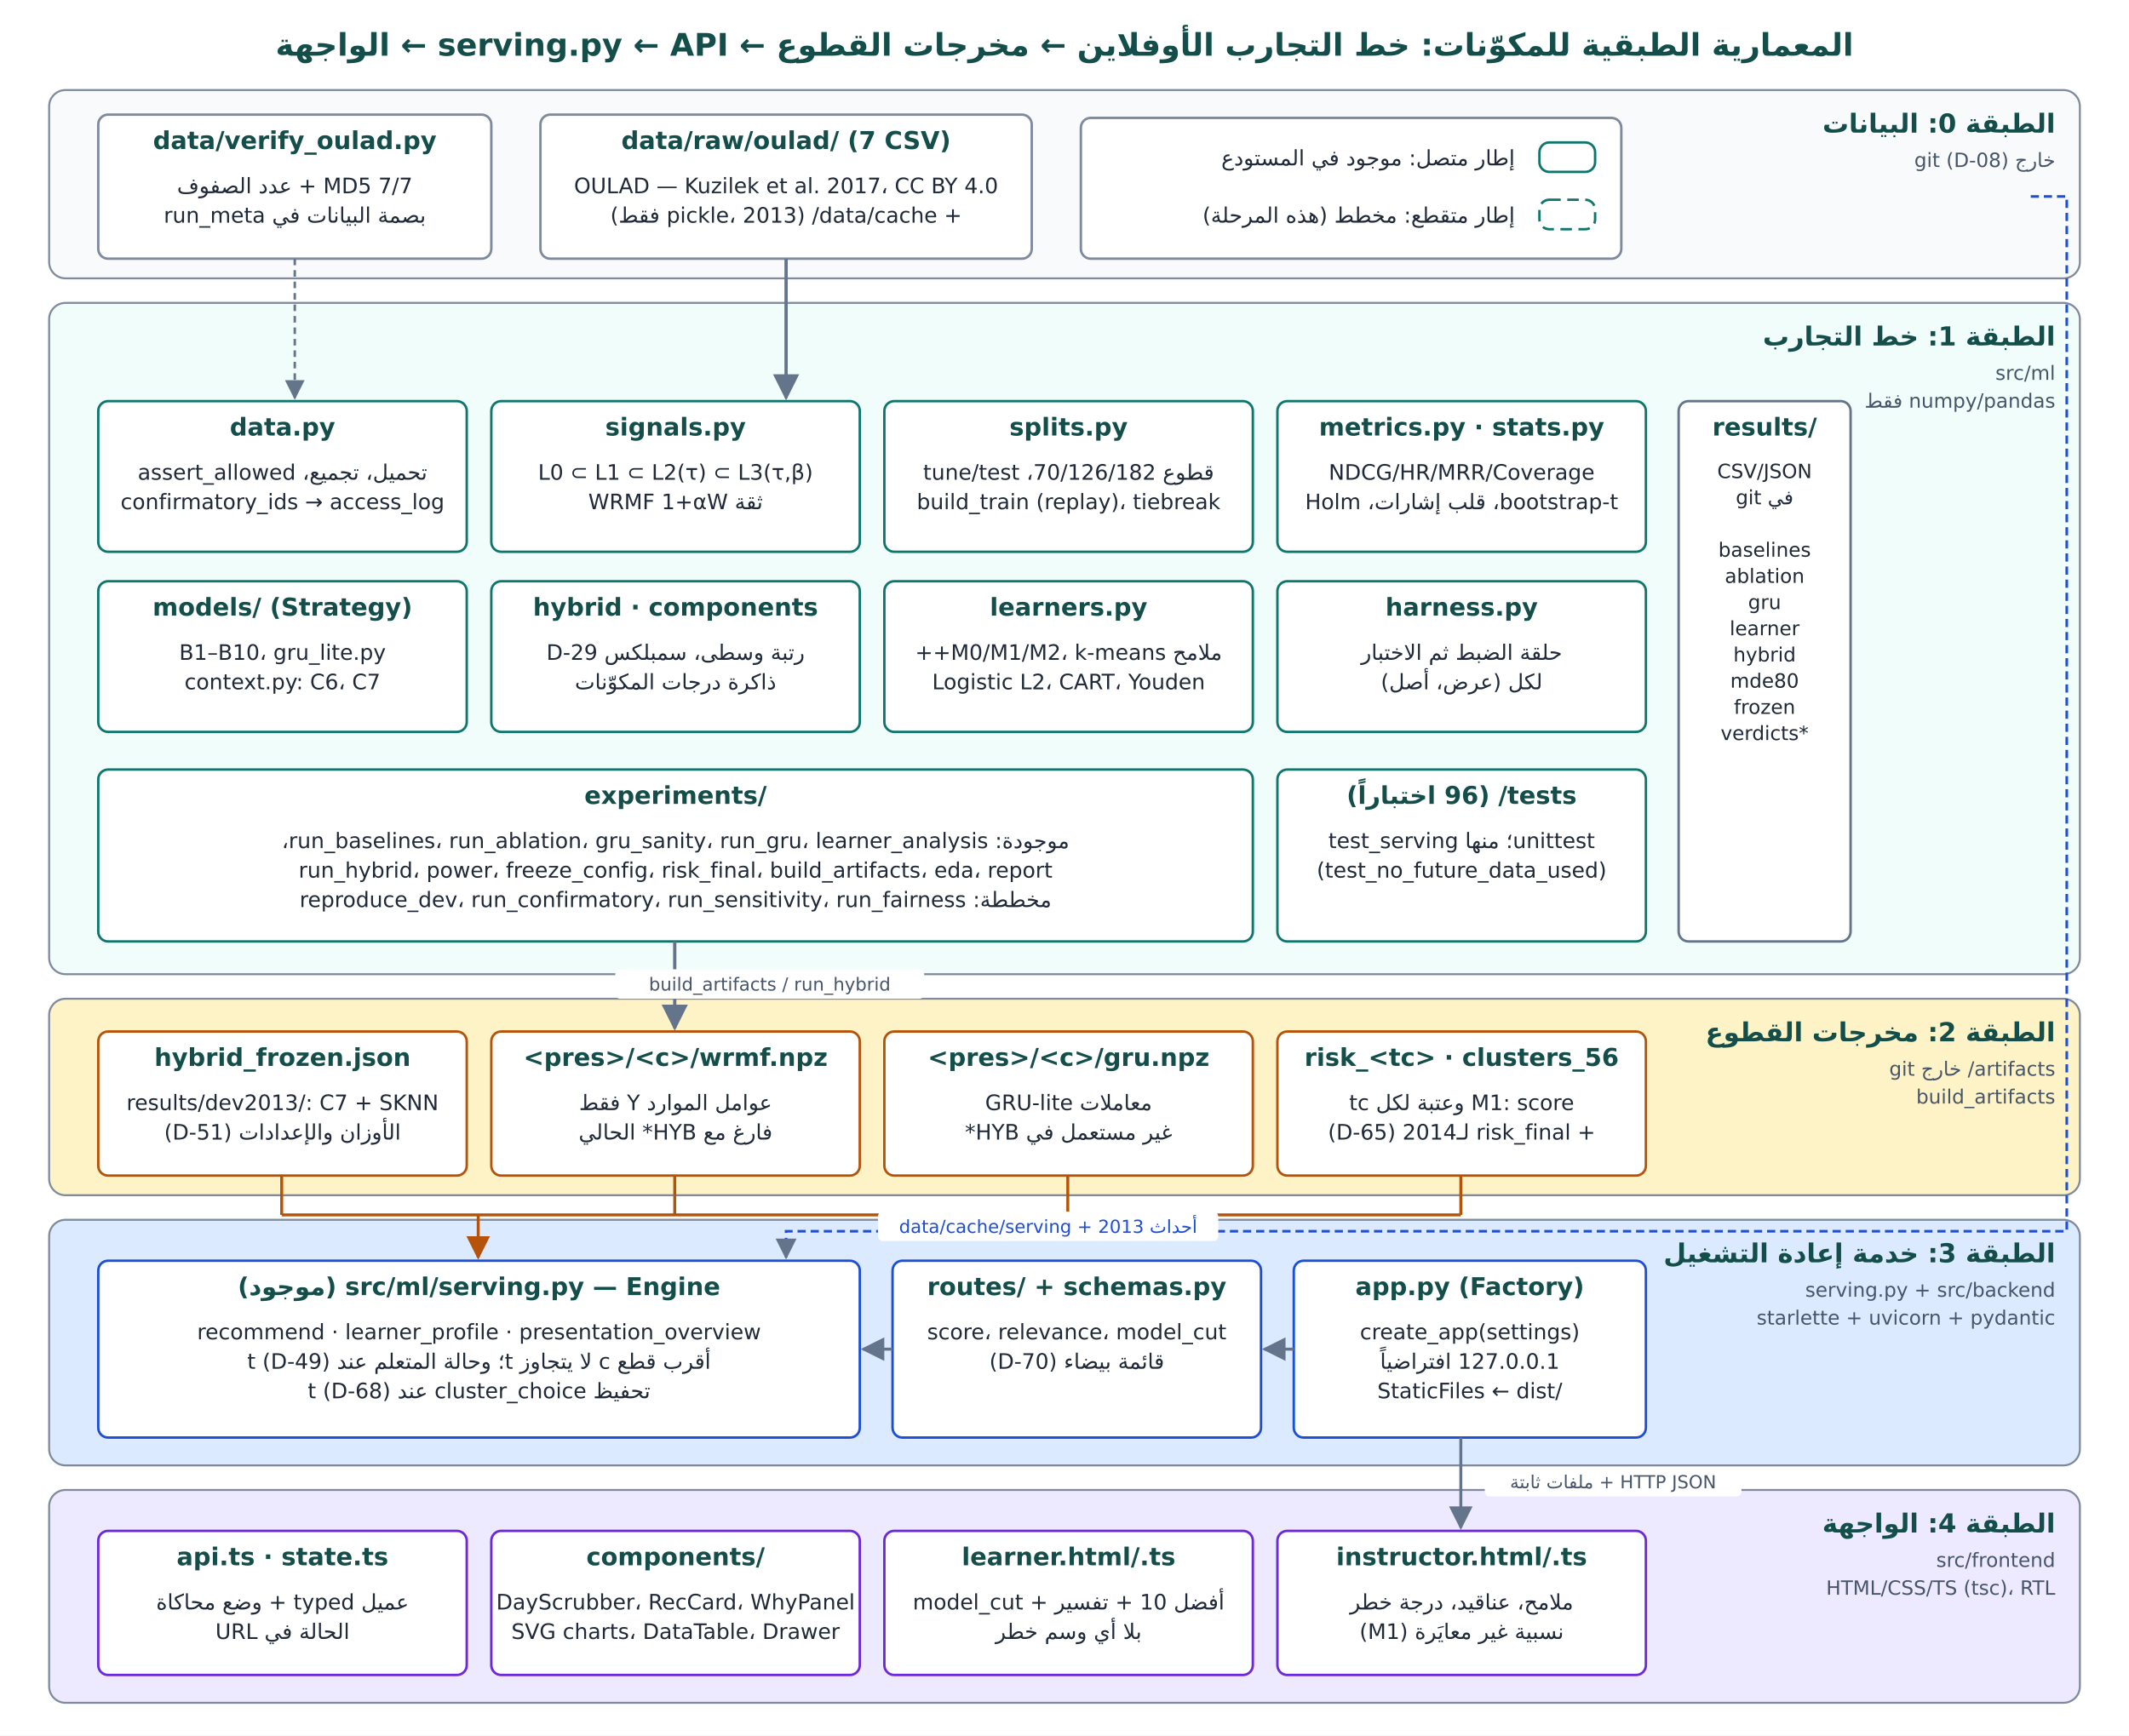
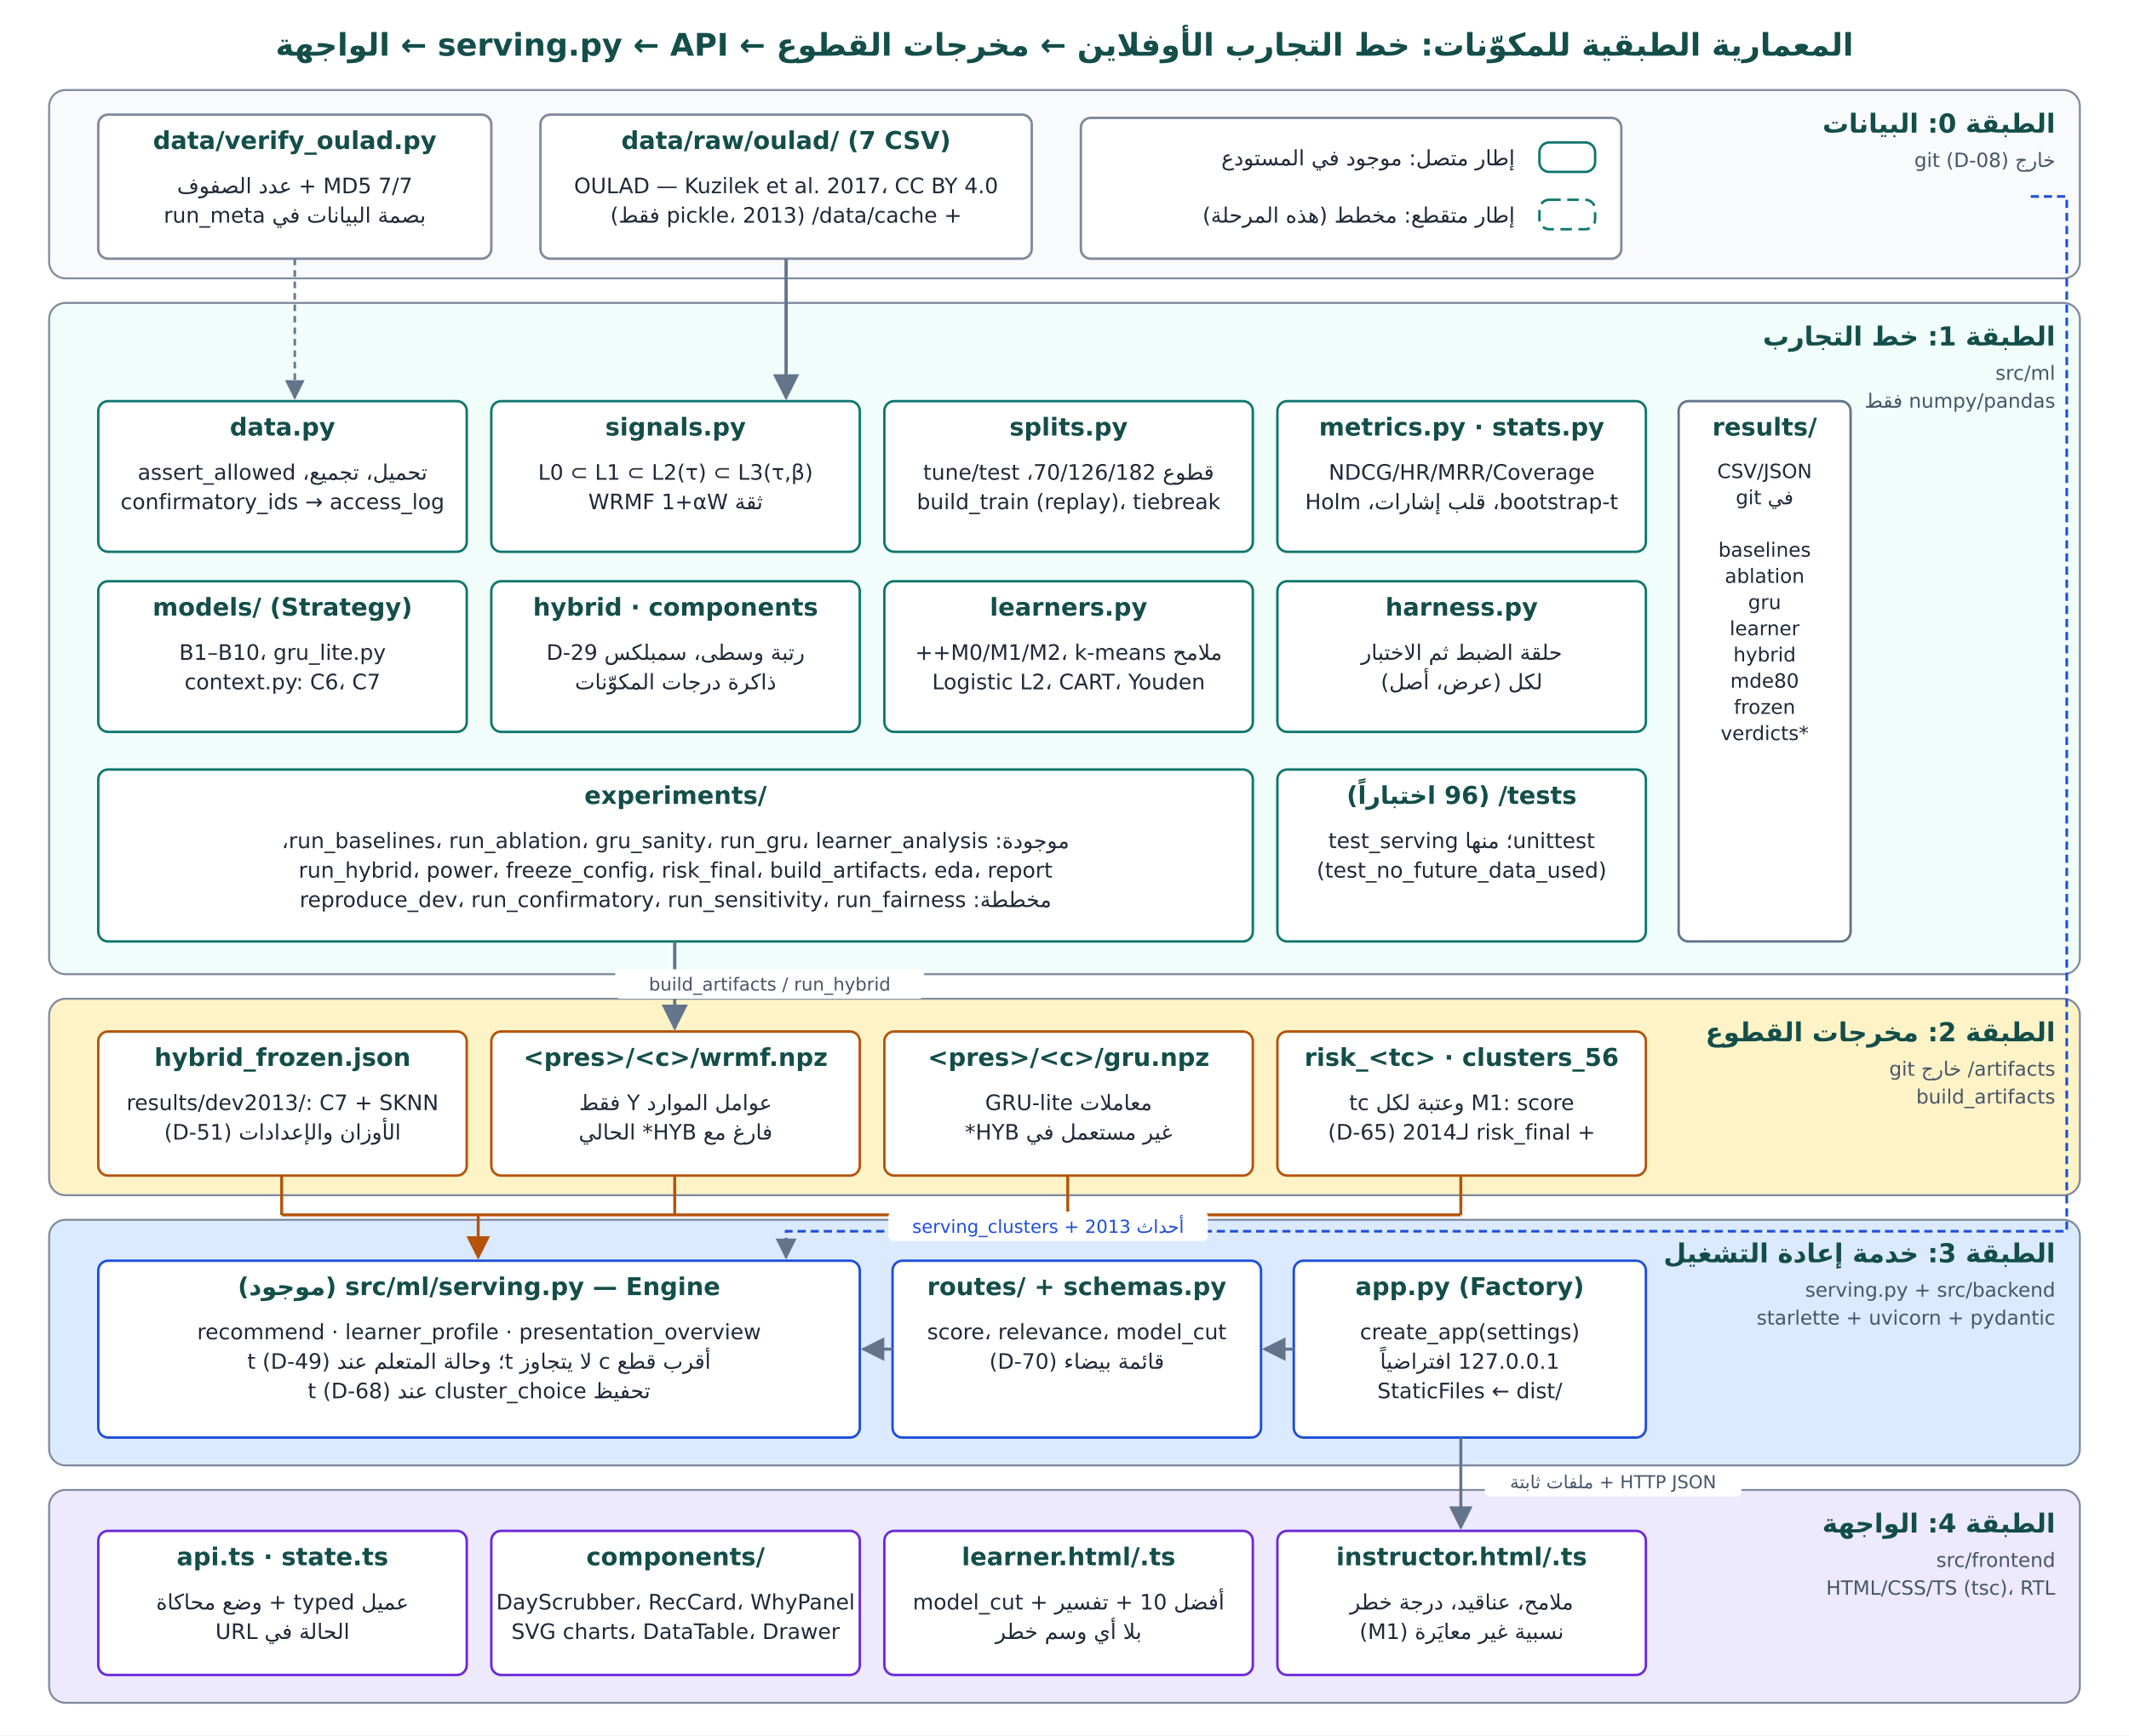
<svg xmlns="http://www.w3.org/2000/svg" width="1300" height="1060" viewBox="0 0 1300 1060" font-family="DejaVu Sans, Arial, sans-serif">
  <defs>
    <marker id="arr" viewBox="0 0 10 10" refX="9" refY="5" markerWidth="8" markerHeight="8" orient="auto-start-reverse">
      <path d="M0,0 L10,5 L0,10 z" fill="#64748B" />
    </marker>
    <marker id="arrs" viewBox="0 0 10 10" refX="1" refY="5" markerWidth="8" markerHeight="8" orient="auto-start-reverse">
      <path d="M0,0 L10,5 L0,10 z" fill="#64748B" />
    </marker>
    <marker id="arrp" viewBox="0 0 10 10" refX="9" refY="5" markerWidth="8" markerHeight="8" orient="auto-start-reverse">
      <path d="M0,0 L10,5 L0,10 z" fill="#0F766E" />
    </marker>
    <marker id="arra" viewBox="0 0 10 10" refX="9" refY="5" markerWidth="8" markerHeight="8" orient="auto-start-reverse">
      <path d="M0,0 L10,5 L0,10 z" fill="#B45309" />
    </marker>
    <marker id="open" viewBox="0 0 12 12" refX="11" refY="6" markerWidth="10" markerHeight="10" orient="auto-start-reverse">
      <path d="M0,0 L11,6 L0,12" fill="none" stroke="#64748B" stroke-width="1.5" />
    </marker>
  </defs>
  <rect x="0" y="0" width="1300" height="1060" fill="#ffffff" />
  <text x="650" y="34" font-family="DejaVu Sans, Arial, sans-serif" font-size="19" font-weight="bold" fill="#134E4A" text-anchor="middle" direction="rtl">المعمارية الطبقية للمكوّنات: خط التجارب الأوفلاين ← مخرجات القطوع ← serving.py ← API ← الواجهة</text>
  <rect x="30" y="55" width="1240" height="115" rx="10" fill="#F8FAFC" stroke="#7F8A9C" stroke-width="1.2" />
  <text x="1255" y="81" font-family="DejaVu Sans, Arial, sans-serif" font-size="16" font-weight="bold" fill="#134E4A" text-anchor="start" direction="rtl">الطبقة 0: البيانات</text>
  <text x="1255" y="102" font-family="DejaVu Sans, Arial, sans-serif" font-size="12" font-weight="normal" fill="#475569" text-anchor="start" direction="rtl">خارج git (D-08)</text>
  <rect x="330" y="70" width="300" height="88" rx="6" fill="#fff" stroke="#7F8A9C" stroke-width="1.5" />
  <text x="480.0" y="91" font-family="DejaVu Sans, Arial, sans-serif" font-size="15" font-weight="bold" fill="#134E4A" text-anchor="middle">data/raw/oulad/ (7 CSV)</text>
  <text x="480.0" y="118" font-family="DejaVu Sans, Arial, sans-serif" font-size="13" font-weight="normal" fill="#1F2937" text-anchor="middle" direction="rtl">OULAD — Kuzilek et al. 2017، CC BY 4.0</text>
  <text x="480.0" y="136" font-family="DejaVu Sans, Arial, sans-serif" font-size="13" font-weight="normal" fill="#1F2937" text-anchor="middle" direction="rtl">+ data/cache/ (pickle، 2013 فقط)</text>
  <rect x="60" y="70" width="240" height="88" rx="6" fill="#fff" stroke="#7F8A9C" stroke-width="1.5" />
  <text x="180.0" y="91" font-family="DejaVu Sans, Arial, sans-serif" font-size="15" font-weight="bold" fill="#134E4A" text-anchor="middle">data/verify_oulad.py</text>
  <text x="180.0" y="118" font-family="DejaVu Sans, Arial, sans-serif" font-size="13" font-weight="normal" fill="#1F2937" text-anchor="middle" direction="rtl">MD5 7/7 + عدد الصفوف</text>
  <text x="180.0" y="136" font-family="DejaVu Sans, Arial, sans-serif" font-size="13" font-weight="normal" fill="#1F2937" text-anchor="middle" direction="rtl">بصمة البيانات في run_meta</text>
  <rect x="660" y="72" width="330" height="86" rx="6" fill="#fff" stroke="#7F8A9C" stroke-width="1.5" />
  <rect x="940" y="87" width="34" height="18" rx="6" fill="#fff" stroke="#0F766E" stroke-width="1.5" />
  <text x="925" y="101" font-family="DejaVu Sans, Arial, sans-serif" font-size="13" font-weight="normal" fill="#1F2937" text-anchor="start" direction="rtl">إطار متصل: موجود في المستودع</text>
  <rect x="940" y="122" width="34" height="18" rx="6" fill="#fff" stroke="#0F766E" stroke-width="1.5" stroke-dasharray="7 4" />
  <text x="925" y="136" font-family="DejaVu Sans, Arial, sans-serif" font-size="13" font-weight="normal" fill="#1F2937" text-anchor="start" direction="rtl">إطار متقطع: مخطط (هذه المرحلة)</text>
  <rect x="30" y="185" width="1240" height="410" rx="10" fill="#F0FDFA" stroke="#7F8A9C" stroke-width="1.2" />
  <text x="1255" y="211" font-family="DejaVu Sans, Arial, sans-serif" font-size="16" font-weight="bold" fill="#134E4A" text-anchor="start" direction="rtl">الطبقة 1: خط التجارب</text>
  <text x="1255" y="232" font-family="DejaVu Sans, Arial, sans-serif" font-size="12" font-weight="normal" fill="#475569" text-anchor="end">src/ml</text>
  <text x="1255" y="249" font-family="DejaVu Sans, Arial, sans-serif" font-size="12" font-weight="normal" fill="#475569" text-anchor="start" direction="rtl">numpy/pandas فقط</text>
  <rect x="60" y="245" width="225" height="92" rx="6" fill="#fff" stroke="#0F766E" stroke-width="1.5" />
  <text x="172.5" y="266" font-family="DejaVu Sans, Arial, sans-serif" font-size="15" font-weight="bold" fill="#134E4A" text-anchor="middle">data.py</text>
  <text x="172.5" y="293" font-family="DejaVu Sans, Arial, sans-serif" font-size="13" font-weight="normal" fill="#1F2937" text-anchor="middle" direction="rtl">تحميل، تجميع، assert_allowed</text>
  <text x="172.5" y="311" font-family="DejaVu Sans, Arial, sans-serif" font-size="13" font-weight="normal" fill="#1F2937" text-anchor="middle">confirmatory_ids → access_log</text>
  <rect x="300" y="245" width="225" height="92" rx="6" fill="#fff" stroke="#0F766E" stroke-width="1.5" />
  <text x="412.5" y="266" font-family="DejaVu Sans, Arial, sans-serif" font-size="15" font-weight="bold" fill="#134E4A" text-anchor="middle">signals.py</text>
  <text x="412.5" y="293" font-family="DejaVu Sans, Arial, sans-serif" font-size="13" font-weight="normal" fill="#1F2937" text-anchor="middle">L0 ⊂ L1 ⊂ L2(τ) ⊂ L3(τ,β)</text>
  <text x="412.5" y="311" font-family="DejaVu Sans, Arial, sans-serif" font-size="13" font-weight="normal" fill="#1F2937" text-anchor="middle" direction="rtl">ثقة WRMF 1+αW</text>
  <rect x="540" y="245" width="225" height="92" rx="6" fill="#fff" stroke="#0F766E" stroke-width="1.5" />
  <text x="652.5" y="266" font-family="DejaVu Sans, Arial, sans-serif" font-size="15" font-weight="bold" fill="#134E4A" text-anchor="middle">splits.py</text>
  <text x="652.5" y="293" font-family="DejaVu Sans, Arial, sans-serif" font-size="13" font-weight="normal" fill="#1F2937" text-anchor="middle" direction="rtl">قطوع 70/126/182، tune/test</text>
  <text x="652.5" y="311" font-family="DejaVu Sans, Arial, sans-serif" font-size="13" font-weight="normal" fill="#1F2937" text-anchor="middle" direction="rtl">build_train (replay)، tiebreak</text>
  <rect x="780" y="245" width="225" height="92" rx="6" fill="#fff" stroke="#0F766E" stroke-width="1.5" />
  <text x="892.5" y="266" font-family="DejaVu Sans, Arial, sans-serif" font-size="15" font-weight="bold" fill="#134E4A" text-anchor="middle">metrics.py · stats.py</text>
  <text x="892.5" y="293" font-family="DejaVu Sans, Arial, sans-serif" font-size="13" font-weight="normal" fill="#1F2937" text-anchor="middle">NDCG/HR/MRR/Coverage</text>
  <text x="892.5" y="311" font-family="DejaVu Sans, Arial, sans-serif" font-size="13" font-weight="normal" fill="#1F2937" text-anchor="middle" direction="rtl">bootstrap-t، قلب إشارات، Holm</text>
  <rect x="60" y="355" width="225" height="92" rx="6" fill="#fff" stroke="#0F766E" stroke-width="1.5" />
  <text x="172.5" y="376" font-family="DejaVu Sans, Arial, sans-serif" font-size="15" font-weight="bold" fill="#134E4A" text-anchor="middle">models/ (Strategy)</text>
  <text x="172.5" y="403" font-family="DejaVu Sans, Arial, sans-serif" font-size="13" font-weight="normal" fill="#1F2937" text-anchor="middle" direction="rtl">B1–B10، gru_lite.py</text>
  <text x="172.5" y="421" font-family="DejaVu Sans, Arial, sans-serif" font-size="13" font-weight="normal" fill="#1F2937" text-anchor="middle" direction="rtl">context.py: C6، C7</text>
  <rect x="300" y="355" width="225" height="92" rx="6" fill="#fff" stroke="#0F766E" stroke-width="1.5" />
  <text x="412.5" y="376" font-family="DejaVu Sans, Arial, sans-serif" font-size="15" font-weight="bold" fill="#134E4A" text-anchor="middle">hybrid · components</text>
  <text x="412.5" y="403" font-family="DejaVu Sans, Arial, sans-serif" font-size="13" font-weight="normal" fill="#1F2937" text-anchor="middle" direction="rtl">رتبة وسطى، سمبلكس D-29</text>
  <text x="412.5" y="421" font-family="DejaVu Sans, Arial, sans-serif" font-size="13" font-weight="normal" fill="#1F2937" text-anchor="middle" direction="rtl">ذاكرة درجات المكوّنات</text>
  <rect x="540" y="355" width="225" height="92" rx="6" fill="#fff" stroke="#0F766E" stroke-width="1.5" />
  <text x="652.5" y="376" font-family="DejaVu Sans, Arial, sans-serif" font-size="15" font-weight="bold" fill="#134E4A" text-anchor="middle">learners.py</text>
  <text x="652.5" y="403" font-family="DejaVu Sans, Arial, sans-serif" font-size="13" font-weight="normal" fill="#1F2937" text-anchor="middle" direction="rtl">ملامح M0/M1/M2، k-means++</text>
  <text x="652.5" y="421" font-family="DejaVu Sans, Arial, sans-serif" font-size="13" font-weight="normal" fill="#1F2937" text-anchor="middle" direction="rtl">Logistic L2، CART، Youden</text>
  <rect x="780" y="355" width="225" height="92" rx="6" fill="#fff" stroke="#0F766E" stroke-width="1.5" />
  <text x="892.5" y="376" font-family="DejaVu Sans, Arial, sans-serif" font-size="15" font-weight="bold" fill="#134E4A" text-anchor="middle">harness.py</text>
  <text x="892.5" y="403" font-family="DejaVu Sans, Arial, sans-serif" font-size="13" font-weight="normal" fill="#1F2937" text-anchor="middle" direction="rtl">حلقة الضبط ثم الاختبار</text>
  <text x="892.5" y="421" font-family="DejaVu Sans, Arial, sans-serif" font-size="13" font-weight="normal" fill="#1F2937" text-anchor="middle" direction="rtl">لكل (عرض، أصل)</text>
  <rect x="60" y="470" width="705" height="105" rx="6" fill="#fff" stroke="#0F766E" stroke-width="1.5" />
  <text x="412.5" y="491" font-family="DejaVu Sans, Arial, sans-serif" font-size="15" font-weight="bold" fill="#134E4A" text-anchor="middle">experiments/</text>
  <text x="412.5" y="518" font-family="DejaVu Sans, Arial, sans-serif" font-size="13" font-weight="normal" fill="#1F2937" text-anchor="middle" direction="rtl">موجودة: run_baselines، run_ablation، gru_sanity، run_gru، learner_analysis،</text>
  <text x="412.5" y="536" font-family="DejaVu Sans, Arial, sans-serif" font-size="13" font-weight="normal" fill="#1F2937" text-anchor="middle" direction="rtl">run_hybrid، power، freeze_config، risk_final، build_artifacts، eda، report</text>
  <text x="412.5" y="554" font-family="DejaVu Sans, Arial, sans-serif" font-size="13" font-weight="normal" fill="#1F2937" text-anchor="middle" direction="rtl">مخططة: reproduce_dev، run_confirmatory، run_sensitivity، run_fairness</text>
  <rect x="780" y="470" width="225" height="105" rx="6" fill="#fff" stroke="#0F766E" stroke-width="1.5" />
  <text x="892.5" y="491" font-family="DejaVu Sans, Arial, sans-serif" font-size="15" font-weight="bold" fill="#134E4A" text-anchor="middle" direction="rtl">tests/ (96 اختباراً)</text>
  <text x="892.5" y="518" font-family="DejaVu Sans, Arial, sans-serif" font-size="13" font-weight="normal" fill="#1F2937" text-anchor="middle" direction="rtl">unittest؛ منها test_serving</text>
  <text x="892.5" y="536" font-family="DejaVu Sans, Arial, sans-serif" font-size="13" font-weight="normal" fill="#1F2937" text-anchor="middle">(test_no_future_data_used)</text>
  <rect x="1025" y="245" width="105" height="330" rx="6" fill="#fff" stroke="#64748B" stroke-width="1.5" />
  <text x="1077.5" y="266" font-family="DejaVu Sans, Arial, sans-serif" font-size="15" font-weight="bold" fill="#134E4A" text-anchor="middle">results/</text>
  <text x="1077.5" y="292" font-family="DejaVu Sans, Arial, sans-serif" font-size="12" font-weight="normal" fill="#1F2937" text-anchor="middle">CSV/JSON</text>
  <text x="1077.5" y="308" font-family="DejaVu Sans, Arial, sans-serif" font-size="12" font-weight="normal" fill="#1F2937" text-anchor="middle" direction="rtl">في git</text>
  <text x="1077.5" y="324" font-family="DejaVu Sans, Arial, sans-serif" font-size="12" font-weight="normal" fill="#1F2937" text-anchor="middle" />
  <text x="1077.5" y="340" font-family="DejaVu Sans, Arial, sans-serif" font-size="12" font-weight="normal" fill="#1F2937" text-anchor="middle">baselines</text>
  <text x="1077.5" y="356" font-family="DejaVu Sans, Arial, sans-serif" font-size="12" font-weight="normal" fill="#1F2937" text-anchor="middle">ablation</text>
  <text x="1077.5" y="372" font-family="DejaVu Sans, Arial, sans-serif" font-size="12" font-weight="normal" fill="#1F2937" text-anchor="middle">gru</text>
  <text x="1077.5" y="388" font-family="DejaVu Sans, Arial, sans-serif" font-size="12" font-weight="normal" fill="#1F2937" text-anchor="middle">learner</text>
  <text x="1077.5" y="404" font-family="DejaVu Sans, Arial, sans-serif" font-size="12" font-weight="normal" fill="#1F2937" text-anchor="middle">hybrid</text>
  <text x="1077.5" y="420" font-family="DejaVu Sans, Arial, sans-serif" font-size="12" font-weight="normal" fill="#1F2937" text-anchor="middle">mde80</text>
  <text x="1077.5" y="436" font-family="DejaVu Sans, Arial, sans-serif" font-size="12" font-weight="normal" fill="#1F2937" text-anchor="middle">frozen</text>
  <text x="1077.5" y="452" font-family="DejaVu Sans, Arial, sans-serif" font-size="12" font-weight="normal" fill="#1F2937" text-anchor="middle">verdicts*</text>
  <rect x="30" y="610" width="1240" height="120" rx="10" fill="#FEF3C7" stroke="#7F8A9C" stroke-width="1.2" />
  <text x="1255" y="636" font-family="DejaVu Sans, Arial, sans-serif" font-size="16" font-weight="bold" fill="#134E4A" text-anchor="start" direction="rtl">الطبقة 2: مخرجات القطوع</text>
  <text x="1255" y="657" font-family="DejaVu Sans, Arial, sans-serif" font-size="12" font-weight="normal" fill="#475569" text-anchor="start" direction="rtl">artifacts/ خارج git</text>
  <text x="1255" y="674" font-family="DejaVu Sans, Arial, sans-serif" font-size="12" font-weight="normal" fill="#475569" text-anchor="end">build_artifacts</text>
  <rect x="60" y="630" width="225" height="88" rx="6" fill="#fff" stroke="#B45309" stroke-width="1.5" />
  <text x="172.5" y="651" font-family="DejaVu Sans, Arial, sans-serif" font-size="15" font-weight="bold" fill="#134E4A" text-anchor="middle">hybrid_frozen.json</text>
  <text x="172.5" y="678" font-family="DejaVu Sans, Arial, sans-serif" font-size="13" font-weight="normal" fill="#1F2937" text-anchor="middle">results/dev2013/: C7 + SKNN</text>
  <text x="172.5" y="696" font-family="DejaVu Sans, Arial, sans-serif" font-size="13" font-weight="normal" fill="#1F2937" text-anchor="middle" direction="rtl">الأوزان والإعدادات (D-51)</text>
  <rect x="300" y="630" width="225" height="88" rx="6" fill="#fff" stroke="#B45309" stroke-width="1.5" />
  <text x="412.5" y="651" font-family="DejaVu Sans, Arial, sans-serif" font-size="15" font-weight="bold" fill="#134E4A" text-anchor="middle">&lt;pres&gt;/&lt;c&gt;/wrmf.npz</text>
  <text x="412.5" y="678" font-family="DejaVu Sans, Arial, sans-serif" font-size="13" font-weight="normal" fill="#1F2937" text-anchor="middle" direction="rtl">عوامل الموارد Y فقط</text>
  <text x="412.5" y="696" font-family="DejaVu Sans, Arial, sans-serif" font-size="13" font-weight="normal" fill="#1F2937" text-anchor="middle" direction="rtl">فارغ مع HYB* الحالي</text>
  <rect x="540" y="630" width="225" height="88" rx="6" fill="#fff" stroke="#B45309" stroke-width="1.5" />
  <text x="652.5" y="651" font-family="DejaVu Sans, Arial, sans-serif" font-size="15" font-weight="bold" fill="#134E4A" text-anchor="middle">&lt;pres&gt;/&lt;c&gt;/gru.npz</text>
  <text x="652.5" y="678" font-family="DejaVu Sans, Arial, sans-serif" font-size="13" font-weight="normal" fill="#1F2937" text-anchor="middle" direction="rtl">معاملات GRU-lite</text>
  <text x="652.5" y="696" font-family="DejaVu Sans, Arial, sans-serif" font-size="13" font-weight="normal" fill="#1F2937" text-anchor="middle" direction="rtl">غير مستعمل في HYB*</text>
  <rect x="780" y="630" width="225" height="88" rx="6" fill="#fff" stroke="#B45309" stroke-width="1.5" />
  <text x="892.5" y="651" font-family="DejaVu Sans, Arial, sans-serif" font-size="15" font-weight="bold" fill="#134E4A" text-anchor="middle">risk_&lt;tc&gt; · clusters_56</text>
  <text x="892.5" y="678" font-family="DejaVu Sans, Arial, sans-serif" font-size="13" font-weight="normal" fill="#1F2937" text-anchor="middle" direction="rtl">M1: score وعتبة لكل tc</text>
  <text x="892.5" y="696" font-family="DejaVu Sans, Arial, sans-serif" font-size="13" font-weight="normal" fill="#1F2937" text-anchor="middle" direction="rtl">+ risk_final لـ2014 (D-65)</text>
  <rect x="30" y="745" width="1240" height="150" rx="10" fill="#DBEAFE" stroke="#7F8A9C" stroke-width="1.2" />
  <text x="1255" y="771" font-family="DejaVu Sans, Arial, sans-serif" font-size="16" font-weight="bold" fill="#134E4A" text-anchor="start" direction="rtl">الطبقة 3: خدمة إعادة التشغيل</text>
  <text x="1255" y="792" font-family="DejaVu Sans, Arial, sans-serif" font-size="12" font-weight="normal" fill="#475569" text-anchor="end">serving.py + src/backend</text>
  <text x="1255" y="809" font-family="DejaVu Sans, Arial, sans-serif" font-size="12" font-weight="normal" fill="#475569" text-anchor="end">starlette + uvicorn + pydantic</text>
  <rect x="60" y="770" width="465" height="108" rx="6" fill="#fff" stroke="#1D4ED8" stroke-width="1.5" />
  <text x="292.5" y="791" font-family="DejaVu Sans, Arial, sans-serif" font-size="15" font-weight="bold" fill="#134E4A" text-anchor="middle" direction="rtl">src/ml/serving.py — Engine (موجود)</text>
  <text x="292.5" y="818" font-family="DejaVu Sans, Arial, sans-serif" font-size="13" font-weight="normal" fill="#1F2937" text-anchor="middle">recommend · learner_profile · presentation_overview</text>
  <text x="292.5" y="836" font-family="DejaVu Sans, Arial, sans-serif" font-size="13" font-weight="normal" fill="#1F2937" text-anchor="middle" direction="rtl">أقرب قطع c لا يتجاوز t؛ وحالة المتعلم عند t (D-49)</text>
  <text x="292.5" y="854" font-family="DejaVu Sans, Arial, sans-serif" font-size="13" font-weight="normal" fill="#1F2937" text-anchor="middle" direction="rtl">تحفيظ cluster_choice عند t (D-68)</text>
  <rect x="545" y="770" width="225" height="108" rx="6" fill="#fff" stroke="#1D4ED8" stroke-width="1.5" />
  <text x="657.5" y="791" font-family="DejaVu Sans, Arial, sans-serif" font-size="15" font-weight="bold" fill="#134E4A" text-anchor="middle">routes/ + schemas.py</text>
  <text x="657.5" y="818" font-family="DejaVu Sans, Arial, sans-serif" font-size="13" font-weight="normal" fill="#1F2937" text-anchor="middle" direction="rtl">score، relevance، model_cut</text>
  <text x="657.5" y="836" font-family="DejaVu Sans, Arial, sans-serif" font-size="13" font-weight="normal" fill="#1F2937" text-anchor="middle" direction="rtl">قائمة بيضاء (D-70)</text>
  <rect x="790" y="770" width="215" height="108" rx="6" fill="#fff" stroke="#1D4ED8" stroke-width="1.5" />
  <text x="897.5" y="791" font-family="DejaVu Sans, Arial, sans-serif" font-size="15" font-weight="bold" fill="#134E4A" text-anchor="middle">app.py (Factory)</text>
  <text x="897.5" y="818" font-family="DejaVu Sans, Arial, sans-serif" font-size="13" font-weight="normal" fill="#1F2937" text-anchor="middle">create_app(settings)</text>
  <text x="897.5" y="836" font-family="DejaVu Sans, Arial, sans-serif" font-size="13" font-weight="normal" fill="#1F2937" text-anchor="middle" direction="rtl">127.0.0.1 افتراضياً</text>
  <text x="897.5" y="854" font-family="DejaVu Sans, Arial, sans-serif" font-size="13" font-weight="normal" fill="#1F2937" text-anchor="middle">StaticFiles ← dist/</text>
  <rect x="30" y="910" width="1240" height="130" rx="10" fill="#EDE9FE" stroke="#7F8A9C" stroke-width="1.2" />
  <text x="1255" y="936" font-family="DejaVu Sans, Arial, sans-serif" font-size="16" font-weight="bold" fill="#134E4A" text-anchor="start" direction="rtl">الطبقة 4: الواجهة</text>
  <text x="1255" y="957" font-family="DejaVu Sans, Arial, sans-serif" font-size="12" font-weight="normal" fill="#475569" text-anchor="end">src/frontend</text>
  <text x="1255" y="974" font-family="DejaVu Sans, Arial, sans-serif" font-size="12" font-weight="normal" fill="#475569" text-anchor="start" direction="rtl">HTML/CSS/TS (tsc)، RTL</text>
  <rect x="60" y="935" width="225" height="88" rx="6" fill="#fff" stroke="#6D28D9" stroke-width="1.5" />
  <text x="172.5" y="956" font-family="DejaVu Sans, Arial, sans-serif" font-size="15" font-weight="bold" fill="#134E4A" text-anchor="middle">api.ts · state.ts</text>
  <text x="172.5" y="983" font-family="DejaVu Sans, Arial, sans-serif" font-size="13" font-weight="normal" fill="#1F2937" text-anchor="middle" direction="rtl">عميل typed + وضع محاكاة</text>
  <text x="172.5" y="1001" font-family="DejaVu Sans, Arial, sans-serif" font-size="13" font-weight="normal" fill="#1F2937" text-anchor="middle" direction="rtl">الحالة في URL</text>
  <rect x="300" y="935" width="225" height="88" rx="6" fill="#fff" stroke="#6D28D9" stroke-width="1.5" />
  <text x="412.5" y="956" font-family="DejaVu Sans, Arial, sans-serif" font-size="15" font-weight="bold" fill="#134E4A" text-anchor="middle">components/</text>
  <text x="412.5" y="983" font-family="DejaVu Sans, Arial, sans-serif" font-size="13" font-weight="normal" fill="#1F2937" text-anchor="middle" direction="rtl">DayScrubber، RecCard، WhyPanel</text>
  <text x="412.5" y="1001" font-family="DejaVu Sans, Arial, sans-serif" font-size="13" font-weight="normal" fill="#1F2937" text-anchor="middle" direction="rtl">SVG charts، DataTable، Drawer</text>
  <rect x="540" y="935" width="225" height="88" rx="6" fill="#fff" stroke="#6D28D9" stroke-width="1.5" />
  <text x="652.5" y="956" font-family="DejaVu Sans, Arial, sans-serif" font-size="15" font-weight="bold" fill="#134E4A" text-anchor="middle">learner.html/.ts</text>
  <text x="652.5" y="983" font-family="DejaVu Sans, Arial, sans-serif" font-size="13" font-weight="normal" fill="#1F2937" text-anchor="middle" direction="rtl">أفضل 10 + تفسير + model_cut</text>
  <text x="652.5" y="1001" font-family="DejaVu Sans, Arial, sans-serif" font-size="13" font-weight="normal" fill="#1F2937" text-anchor="middle" direction="rtl">بلا أي وسم خطر</text>
  <rect x="780" y="935" width="225" height="88" rx="6" fill="#fff" stroke="#6D28D9" stroke-width="1.5" />
  <text x="892.5" y="956" font-family="DejaVu Sans, Arial, sans-serif" font-size="15" font-weight="bold" fill="#134E4A" text-anchor="middle">instructor.html/.ts</text>
  <text x="892.5" y="983" font-family="DejaVu Sans, Arial, sans-serif" font-size="13" font-weight="normal" fill="#1F2937" text-anchor="middle" direction="rtl">ملامح، عناقيد، درجة خطر</text>
  <text x="892.5" y="1001" font-family="DejaVu Sans, Arial, sans-serif" font-size="13" font-weight="normal" fill="#1F2937" text-anchor="middle" direction="rtl">نسبية غير معايَرة (M1)</text>
  <line x1="480" y1="158" x2="480" y2="243" stroke="#64748B" stroke-width="2" marker-end="url(#arr)" />
  <line x1="180" y1="158" x2="180" y2="243" stroke="#64748B" stroke-width="1.5" stroke-dasharray="4 3" marker-end="url(#arr)" />
  <line x1="412" y1="575" x2="412" y2="628" stroke="#64748B" stroke-width="2" marker-end="url(#arr)" />
  <rect x="375.68" y="592" width="188.64" height="18" rx="3" fill="#fff" stroke="#fff" stroke-width="0" />
  <text x="470" y="605" font-family="DejaVu Sans, Arial, sans-serif" font-size="11" font-weight="normal" fill="#475569" text-anchor="middle">build_artifacts / run_hybrid</text>
  <line x1="172" y1="718" x2="172" y2="742" stroke="#B45309" stroke-width="1.8" />
  <line x1="412" y1="718" x2="412" y2="742" stroke="#B45309" stroke-width="1.8" />
  <line x1="652" y1="718" x2="652" y2="742" stroke="#B45309" stroke-width="1.8" />
  <line x1="892" y1="718" x2="892" y2="742" stroke="#B45309" stroke-width="1.8" />
  <line x1="172" y1="742" x2="892" y2="742" stroke="#B45309" stroke-width="1.8" />
  <line x1="292" y1="742" x2="292" y2="768" stroke="#B45309" stroke-width="1.8" marker-end="url(#arra)" />
  <path d="M1240,120 L1262,120 L1262,752 L480,752 L480,768" fill="none" stroke="#1D4ED8" stroke-width="1.6" stroke-dasharray="5 3" marker-end="url(#arr)" />
-   <rect x="536.11" y="740" width="207.78" height="18" rx="3" fill="#fff" stroke="#fff" stroke-width="0" />
-   <text x="640" y="753" font-family="DejaVu Sans, Arial, sans-serif" font-size="11" font-weight="normal" fill="#1D4ED8" text-anchor="middle" direction="rtl">أحداث 2013 + data/cache/serving</text>
+   <rect x="542.49" y="740" width="195.02" height="18" rx="3" fill="#fff" stroke="#fff" stroke-width="0" />
+   <text x="640" y="753" font-family="DejaVu Sans, Arial, sans-serif" font-size="11" font-weight="normal" fill="#1D4ED8" text-anchor="middle" direction="rtl">أحداث 2013 + serving_clusters</text>
  <line x1="545" y1="824" x2="527" y2="824" stroke="#64748B" stroke-width="1.8" marker-end="url(#arr)" />
  <line x1="790" y1="824" x2="772" y2="824" stroke="#64748B" stroke-width="1.8" marker-end="url(#arr)" />
  <line x1="892" y1="878" x2="892" y2="933" stroke="#64748B" stroke-width="1.8" marker-end="url(#arr)" />
  <rect x="906.63" y="896" width="156.74" height="18" rx="3" fill="#fff" stroke="#fff" stroke-width="0" />
  <text x="985" y="909" font-family="DejaVu Sans, Arial, sans-serif" font-size="11" font-weight="normal" fill="#475569" text-anchor="middle" direction="rtl">HTTP JSON + ملفات ثابتة</text>
</svg>
